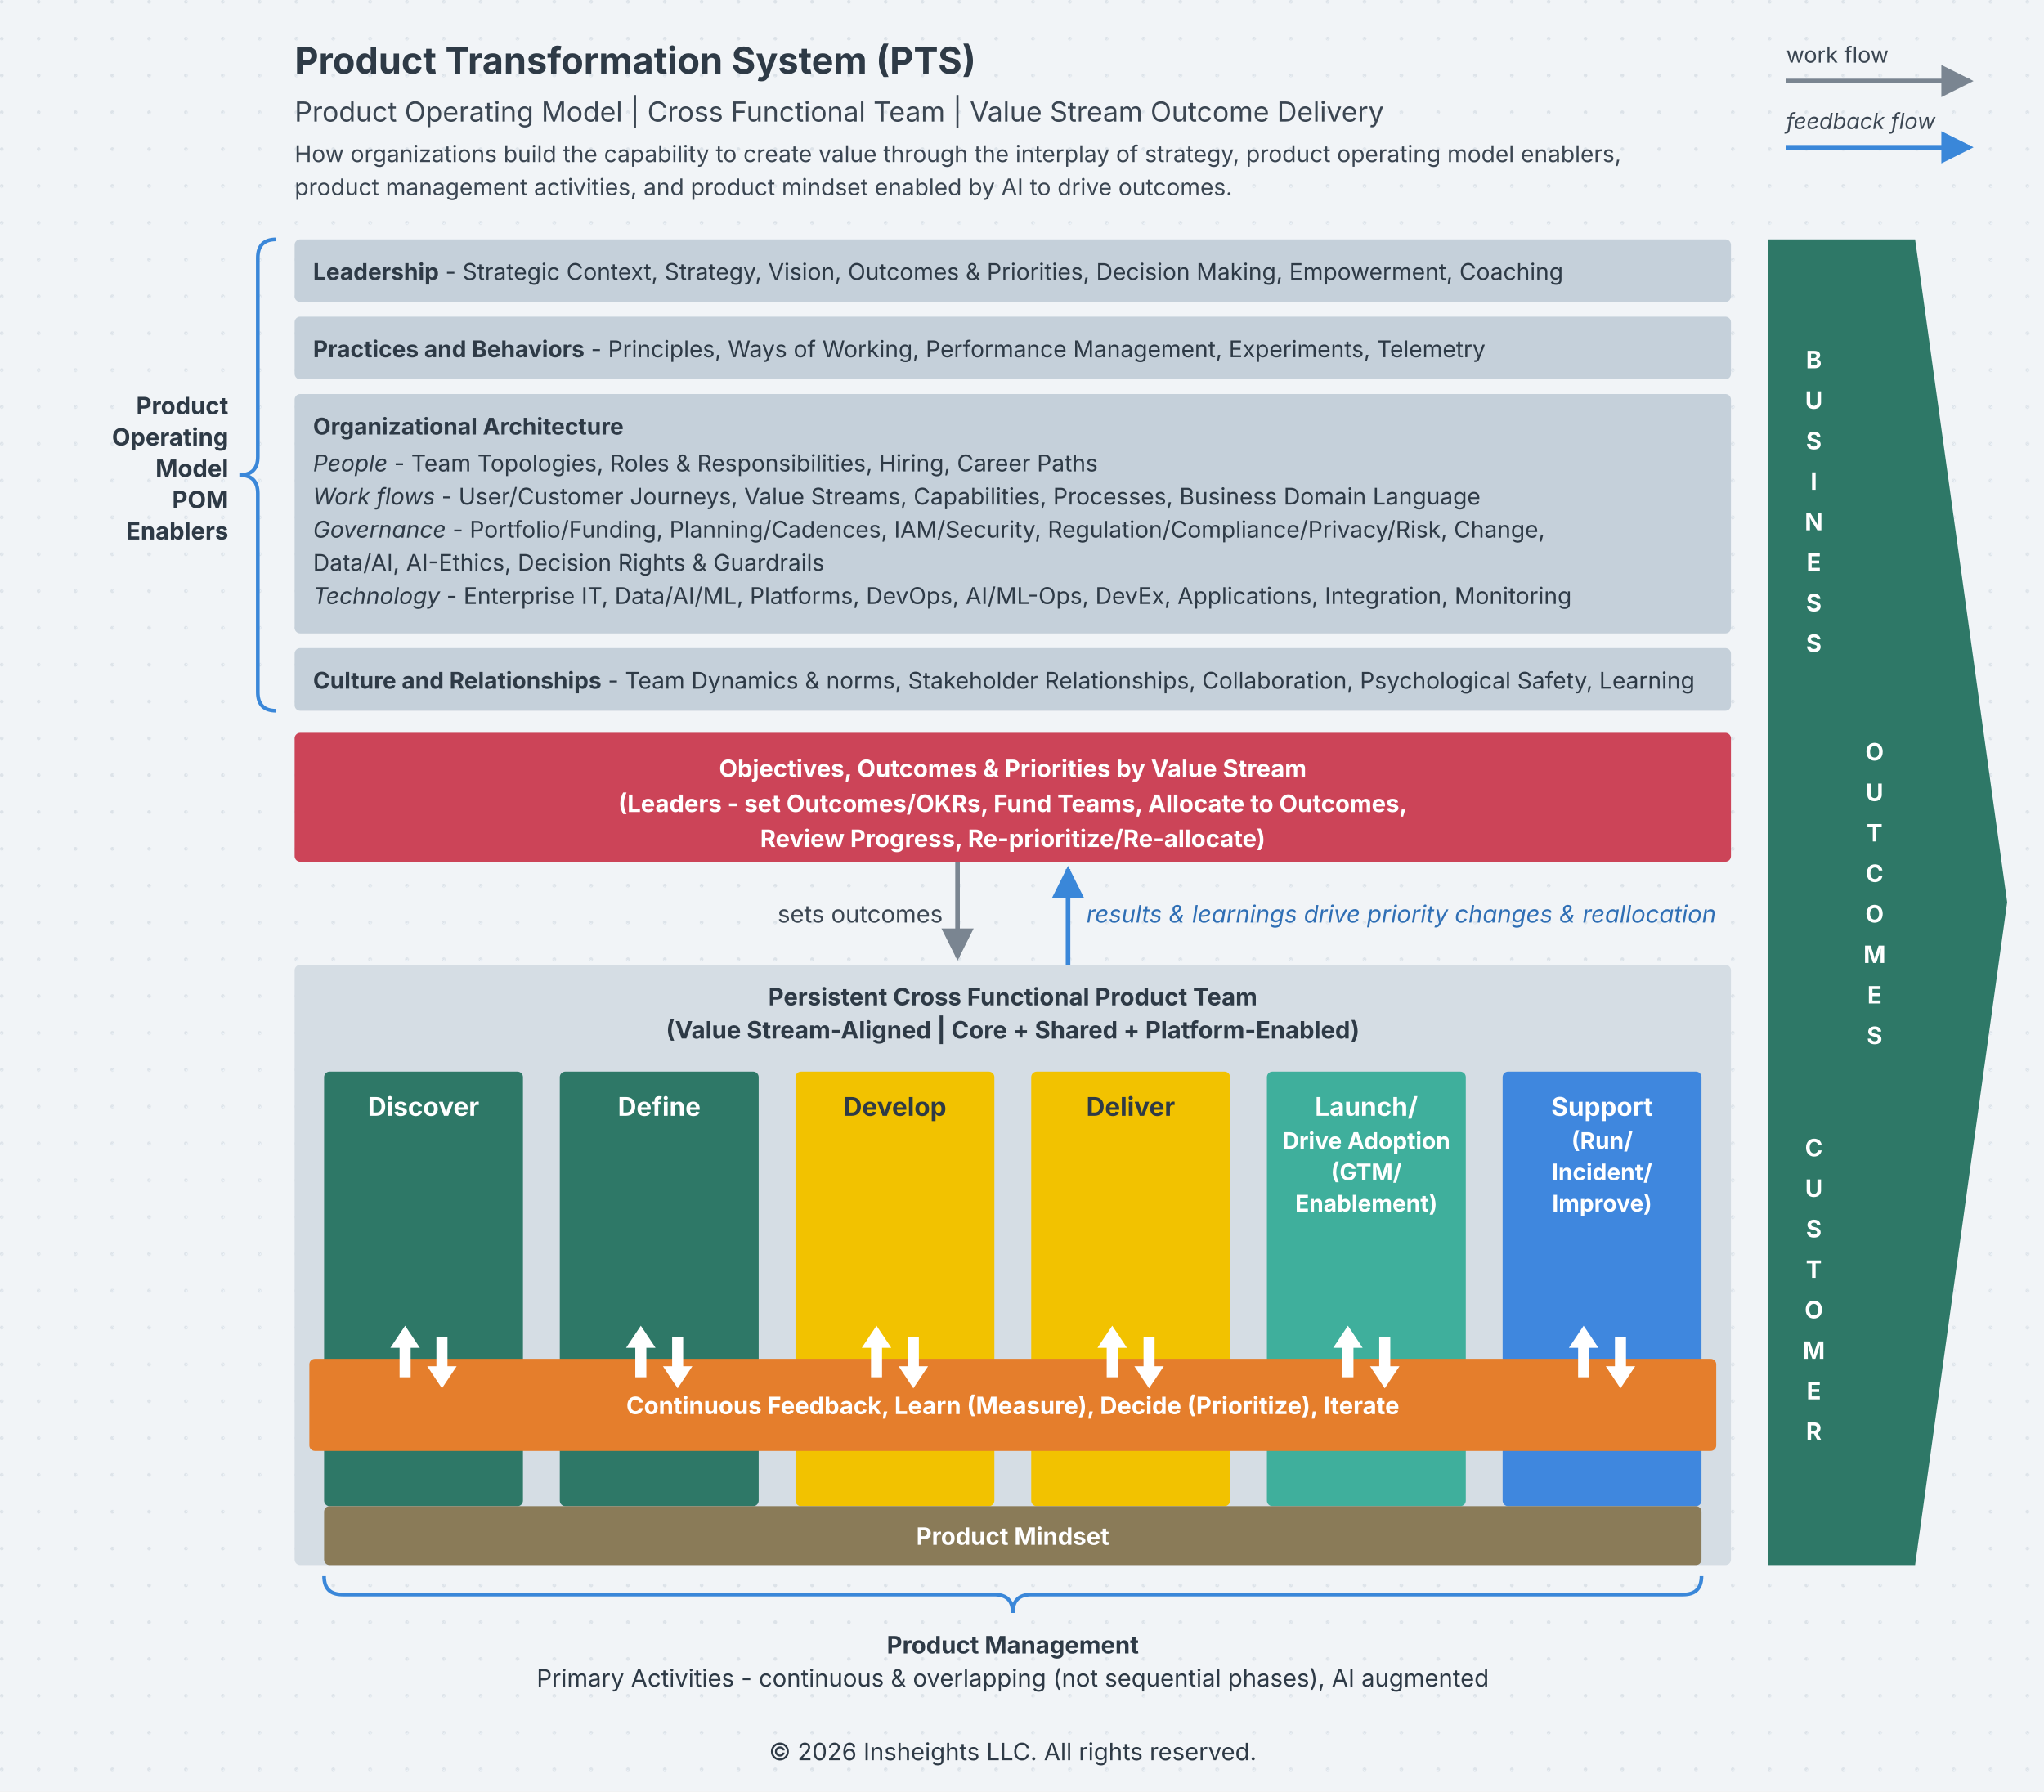
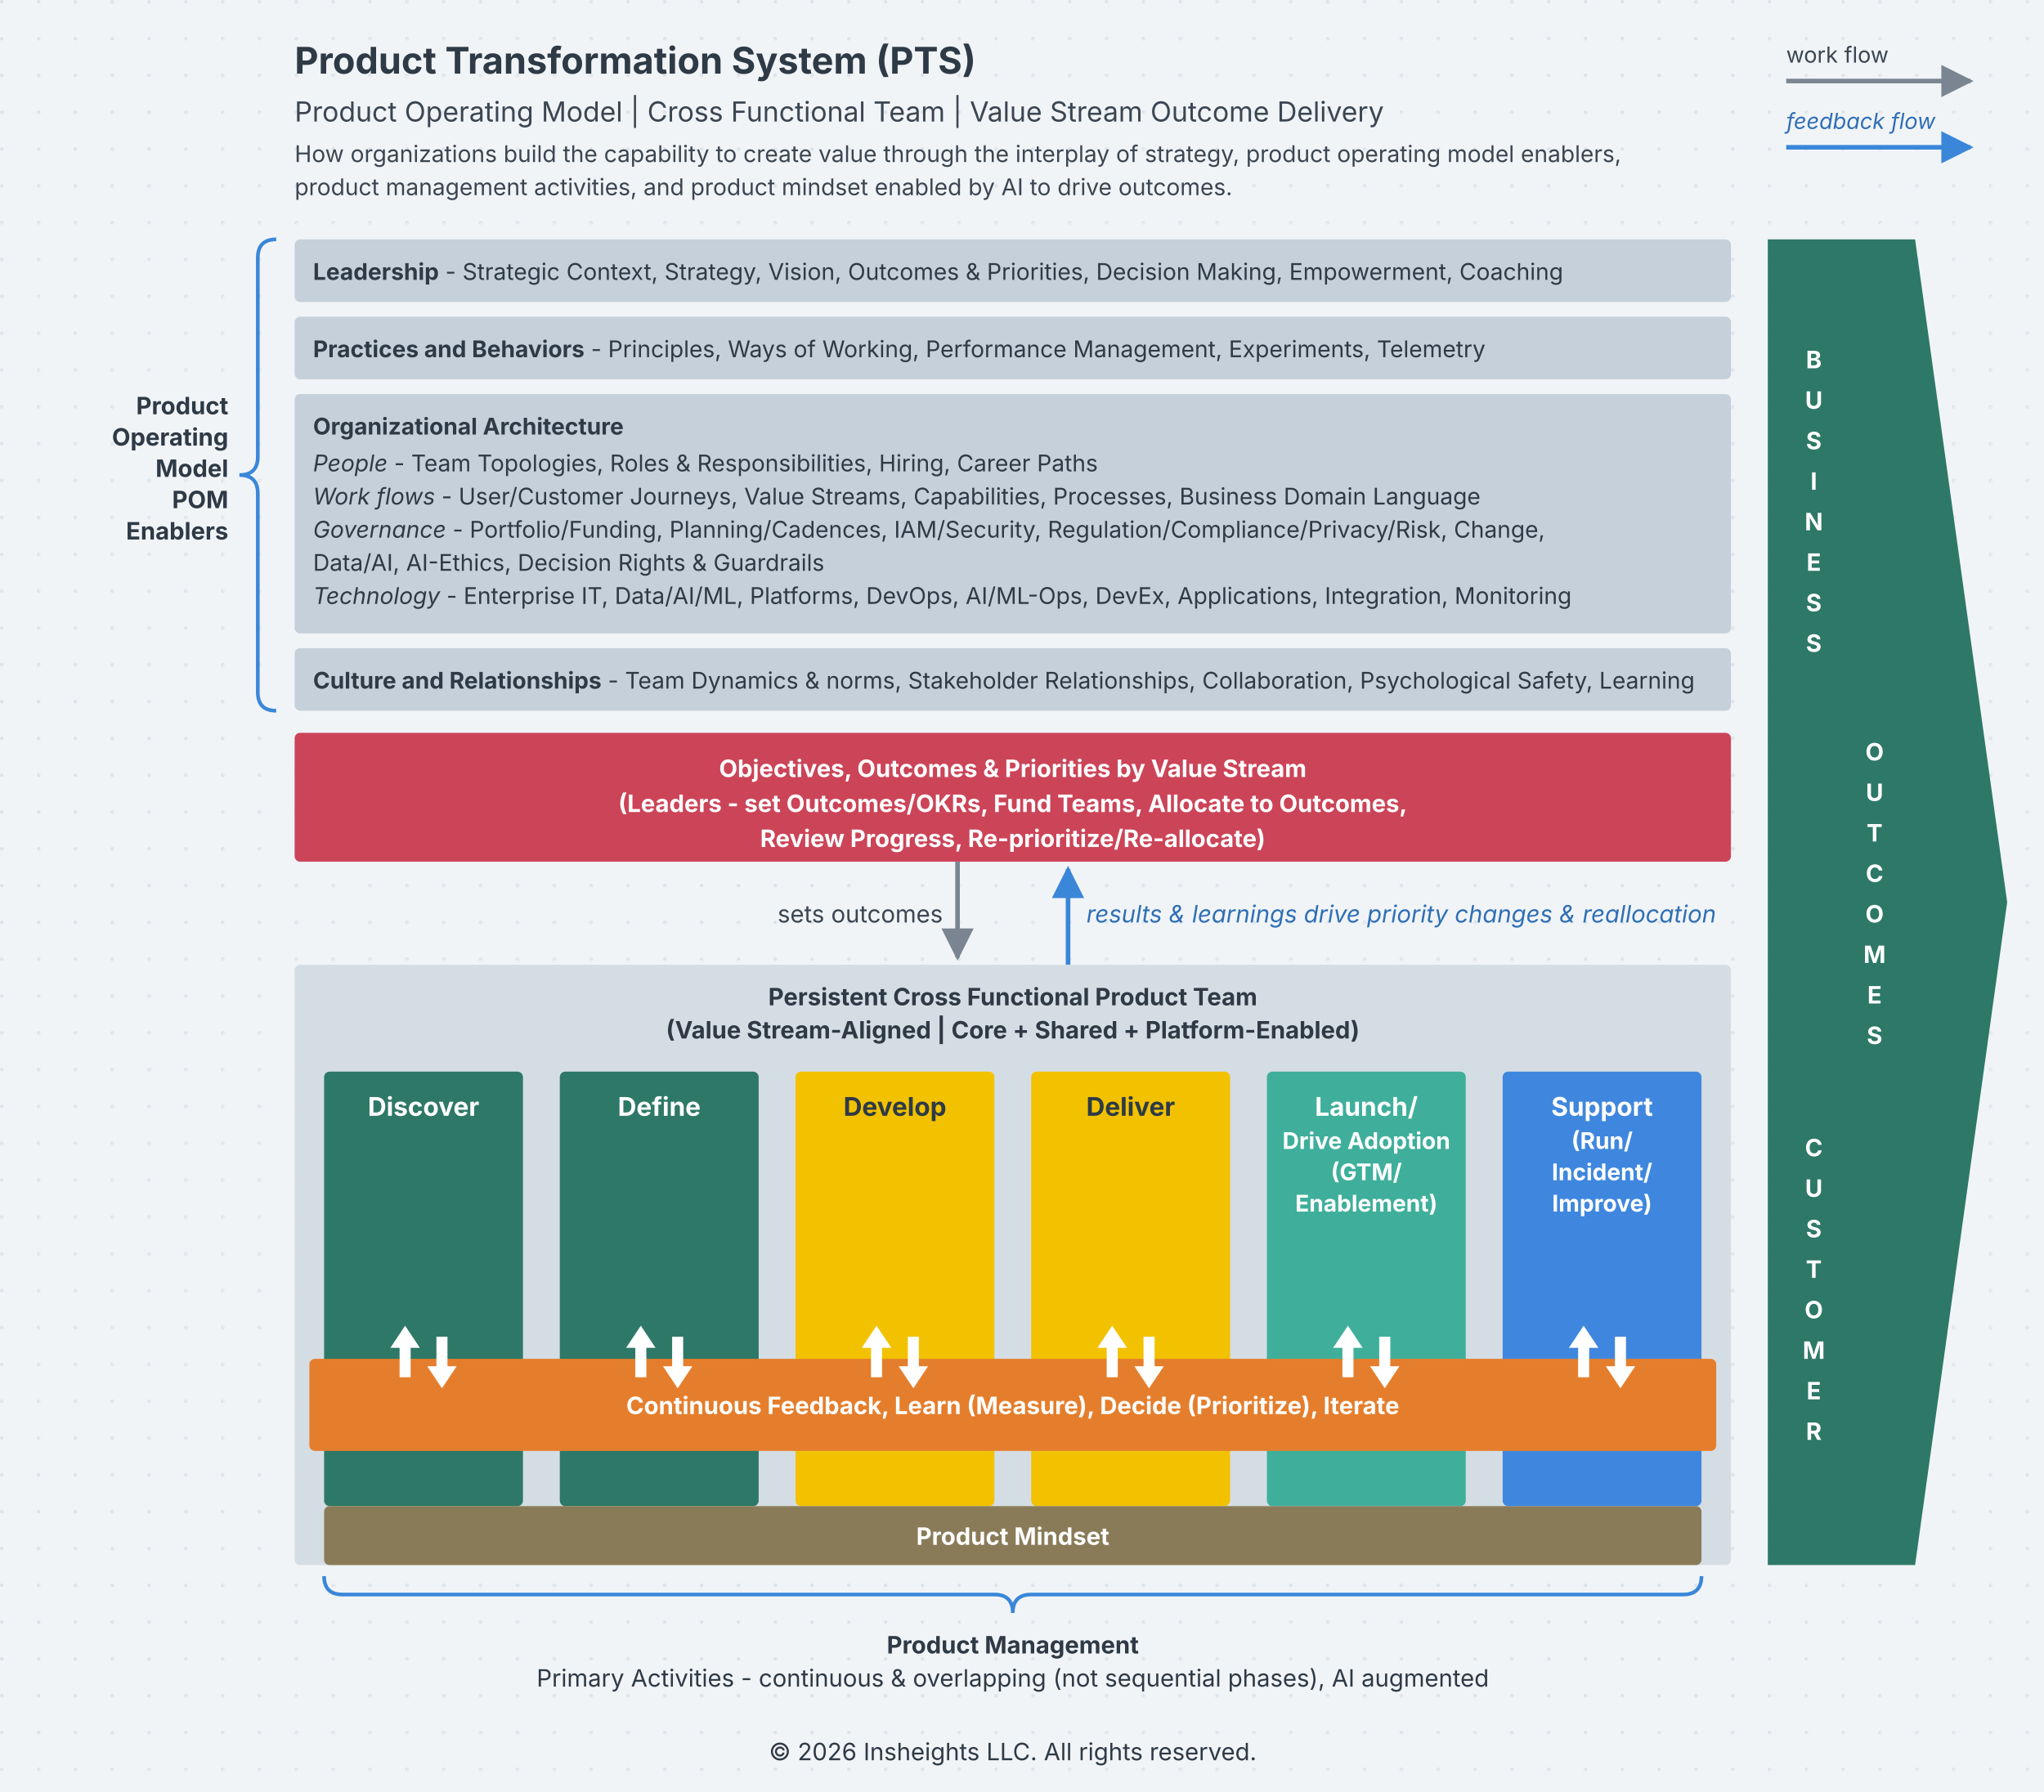
<svg xmlns="http://www.w3.org/2000/svg" width="1110" height="973" viewBox="0 0 1110 973" font-family="Inter, 'Segoe UI', Roboto, Helvetica, Arial, sans-serif">
  <defs>
    <pattern id="dots" width="20" height="20" patternUnits="userSpaceOnUse">
      <circle cx="1" cy="1" r="1" fill="#DCE2E8" />
    </pattern>
    <marker id="ag" viewBox="0 0 10 10" refX="9" refY="5" markerWidth="7" markerHeight="7" orient="auto-start-reverse">
      <path d="M0,0 L10,5 L0,10 z" fill="#7A8591" />
    </marker>
    <marker id="ab" viewBox="0 0 10 10" refX="9" refY="5" markerWidth="7" markerHeight="7" orient="auto-start-reverse">
      <path d="M0,0 L10,5 L0,10 z" fill="#3A87D9" />
    </marker>
    <marker id="aw" viewBox="0 0 10 10" refX="9" refY="5" markerWidth="4" markerHeight="4" orient="auto-start-reverse">
      <path d="M0,0 L10,5 L0,10 z" fill="#FFFFFF" />
    </marker>
    <style>
      .work  { fill: none; stroke: #7A8591; stroke-width: 2.5; marker-end: url(#ag); }
      .fb    { fill: none; stroke: #3A87D9; stroke-width: 2.5; marker-end: url(#ab); }
      .lblf  { font-size: 13px; fill: #2F6FB5; font-style: italic; }
      .wa    { fill: none; stroke: #FFFFFF; stroke-width: 4; marker-end: url(#aw); }
      .brace { fill: none; stroke: #3A87D9; stroke-width: 2; }
      .lbl   { font-size: 13px; fill: #3B4652; }
      .h     { font-size: 13px; font-weight: 700; }
      .t     { font-size: 13px; }
      .s     { font-size: 12.5px; }
      .dark  { fill: #2E3A46; }
      .wht   { fill: #FFFFFF; }
      .ph    { font-size: 14px; font-weight: 700; text-anchor: middle; }
      .phs   { font-size: 12.5px; font-weight: 700; text-anchor: middle; }
      .chev  { font-size: 13px; font-weight: 700; fill: #FFFFFF; text-anchor: middle; }
    </style>
  </defs>
  <rect width="1110" height="973" fill="#F1F4F7" />
  <rect width="1110" height="973" fill="url(#dots)" />
  <text x="160" y="40" font-size="20" font-weight="700" fill="#2E3A46">Product Transformation System (PTS)</text>
  <text x="160" y="66" font-size="15" fill="#3B4652">Product Operating Model | Cross Functional Team | Value Stream Outcome Delivery</text>
  <text x="160" y="88" font-size="12.5" fill="#3B4652">How organizations build the capability to create value through the interplay of strategy, product operating model enablers,</text>
  <text x="160" y="106" font-size="12.5" fill="#3B4652">product management activities, and product mindset enabled by AI to drive outcomes.</text>
  <path class="brace" d="M150,130 Q140,130 140,140 V248 Q140,258 130,258 Q140,258 140,268 V376 Q140,386 150,386" />
  <text class="h dark" x="124" y="225" text-anchor="end">Product</text>
  <text class="h dark" x="124" y="242" text-anchor="end">Operating</text>
  <text class="h dark" x="124" y="259" text-anchor="end">Model</text>
  <text class="h dark" x="124" y="276" text-anchor="end">POM</text>
  <text class="h dark" x="124" y="293" text-anchor="end">Enablers</text>
  <rect x="160" y="130" width="780" height="34" rx="3" fill="#C5D0DA" />
  <text class="s dark" x="170" y="152">
    <tspan font-weight="700">Leadership</tspan> - Strategic Context, Strategy, Vision, Outcomes &amp; Priorities, Decision Making, Empowerment, Coaching</text>
  <rect x="160" y="172" width="780" height="34" rx="3" fill="#C5D0DA" />
  <text class="s dark" x="170" y="194">
    <tspan font-weight="700">Practices and Behaviors</tspan> - Principles, Ways of Working, Performance Management, Experiments, Telemetry</text>
  <rect x="160" y="214" width="780" height="130" rx="3" fill="#C5D0DA" />
  <text class="s dark" x="170" y="236" font-weight="700">Organizational Architecture</text>
  <text class="s dark" x="170" y="256">
    <tspan font-style="italic">People</tspan> - Team Topologies, Roles &amp; Responsibilities, Hiring, Career Paths</text>
  <text class="s dark" x="170" y="274">
    <tspan font-style="italic">Work flows</tspan> - User/Customer Journeys, Value Streams, Capabilities, Processes, Business Domain Language</text>
  <text class="s dark" x="170" y="292">
    <tspan font-style="italic">Governance</tspan> - Portfolio/Funding, Planning/Cadences, IAM/Security, Regulation/Compliance/Privacy/Risk, Change,</text>
  <text class="s dark" x="170" y="310">Data/AI, AI-Ethics, Decision Rights &amp; Guardrails</text>
  <text class="s dark" x="170" y="328">
    <tspan font-style="italic">Technology</tspan> - Enterprise IT, Data/AI/ML, Platforms, DevOps, AI/ML-Ops, DevEx, Applications, Integration, Monitoring</text>
  <rect x="160" y="352" width="780" height="34" rx="3" fill="#C5D0DA" />
  <text class="s dark" x="170" y="374">
    <tspan font-weight="700">Culture and Relationships</tspan> - Team Dynamics &amp; norms, Stakeholder Relationships, Collaboration, Psychological Safety, Learning</text>
  <g transform="translate(0,-18)">
    <rect x="160" y="416" width="780" height="70" rx="3" fill="#CC4458" />
    <text class="h wht" x="550" y="440" text-anchor="middle">Objectives, Outcomes &amp; Priorities by Value Stream</text>
    <text class="h wht" x="550" y="459" text-anchor="middle">(Leaders - set Outcomes/OKRs, Fund Teams, Allocate to Outcomes,</text>
    <text class="h wht" x="550" y="478" text-anchor="middle">Review Progress, Re-prioritize/Re-allocate)</text>
    <path class="work" d="M520,486 V538" />
    <text class="lbl" x="512" y="519" text-anchor="end">sets outcomes</text>
    <path class="fb" d="M580,542 V490" />
    <text class="lblf" x="590" y="519">results &amp; learnings drive priority changes &amp; reallocation</text>
    <rect x="160" y="542" width="780" height="326" rx="3" fill="#D5DDE4" />
    <text class="h dark" x="550" y="564" text-anchor="middle">Persistent Cross Functional Product Team</text>
    <text class="h dark" x="550" y="582" text-anchor="middle">(Value Stream-Aligned | Core + Shared + Platform-Enabled)</text>
    <rect x="176" y="600" width="108" height="236" rx="3" fill="#2E7867" />
    <text class="ph wht" x="230" y="624">Discover</text>
    <rect x="304" y="600" width="108" height="236" rx="3" fill="#2E7867" />
    <text class="ph wht" x="358" y="624">Define</text>
    <rect x="432" y="600" width="108" height="236" rx="3" fill="#F2C200" />
    <text class="ph dark" x="486" y="624">Develop</text>
    <rect x="560" y="600" width="108" height="236" rx="3" fill="#F2C200" />
    <text class="ph dark" x="614" y="624">Deliver</text>
    <rect x="688" y="600" width="108" height="236" rx="3" fill="#3FAF9C" />
    <text class="ph wht" x="742" y="624">Launch/</text>
    <text class="phs wht" x="742" y="642">Drive Adoption</text>
    <text class="phs wht" x="742" y="659">(GTM/</text>
    <text class="phs wht" x="742" y="676">Enablement)</text>
    <rect x="816" y="600" width="108" height="236" rx="3" fill="#3F87DE" />
    <text class="ph wht" x="870" y="624">Support</text>
    <text class="phs wht" x="870" y="642">(Run/</text>
    <text class="phs wht" x="870" y="659">Incident/</text>
    <text class="phs wht" x="870" y="676">Improve)</text>
    <rect x="168" y="756" width="764" height="50" rx="3" fill="#E57E2C" />
    <text class="h wht" x="550" y="786" text-anchor="middle" font-size="14">Continuous Feedback, Learn (Measure), Decide (Prioritize), Iterate</text>
    <g fill="#FFFFFF">
      <polygon points="220,738 228,750 223,750 223,766 217,766 217,750 212,750" />
      <polygon points="237,744 243,744 243,760 248,760 240,772 232,760 237,760" />
      <polygon points="348,738 356,750 351,750 351,766 345,766 345,750 340,750" />
      <polygon points="365,744 371,744 371,760 376,760 368,772 360,760 365,760" />
      <polygon points="476,738 484,750 479,750 479,766 473,766 473,750 468,750" />
      <polygon points="493,744 499,744 499,760 504,760 496,772 488,760 493,760" />
      <polygon points="604,738 612,750 607,750 607,766 601,766 601,750 596,750" />
      <polygon points="621,744 627,744 627,760 632,760 624,772 616,760 621,760" />
      <polygon points="732,738 740,750 735,750 735,766 729,766 729,750 724,750" />
      <polygon points="749,744 755,744 755,760 760,760 752,772 744,760 749,760" />
      <polygon points="860,738 868,750 863,750 863,766 857,766 857,750 852,750" />
      <polygon points="877,744 883,744 883,760 888,760 880,772 872,760 877,760" />
    </g>
    <rect x="176" y="836" width="748" height="32" rx="3" fill="#8A7B58" />
    <text class="h wht" x="550" y="857" text-anchor="middle">Product Mindset</text>
    <path class="brace" d="M176,874 Q176,884 186,884 H540 Q550,884 550,894 Q550,884 560,884 H914 Q924,884 924,874" />
    <text class="h dark" x="550" y="916" text-anchor="middle">Product Management</text>
    <text class="t dark" x="550" y="934" text-anchor="middle">Primary Activities - continuous &amp; overlapping (not sequential phases), AI augmented</text>
  </g>
  <polygon points="960,130 1040,130 1090,490 1040,850 960,850" fill="#2E7867" />
  <g class="chev">
    <text x="985" y="200">B</text>
    <text x="985" y="222">U</text>
    <text x="985" y="244">S</text>
    <text x="985" y="266">I</text>
    <text x="985" y="288">N</text>
    <text x="985" y="310">E</text>
    <text x="985" y="332">S</text>
    <text x="985" y="354">S</text>
    <g transform="translate(0,-16)">
      <text x="1018" y="429">O</text>
      <text x="1018" y="451">U</text>
      <text x="1018" y="473">T</text>
      <text x="1018" y="495">C</text>
      <text x="1018" y="517">O</text>
      <text x="1018" y="539">M</text>
      <text x="1018" y="561">E</text>
      <text x="1018" y="583">S</text>
    </g>
    <g transform="translate(0,-32)">
      <text x="985" y="660">C</text>
      <text x="985" y="682">U</text>
      <text x="985" y="704">S</text>
      <text x="985" y="726">T</text>
      <text x="985" y="748">O</text>
      <text x="985" y="770">M</text>
      <text x="985" y="792">E</text>
      <text x="985" y="814">R</text>
    </g>
  </g>
  <g transform="translate(0,-18)">
    <text x="970" y="52" font-size="12" fill="#3B4652">work flow</text>
    <path class="work" d="M970,62 H1070" />
-     <text x="970" y="88" font-size="12" fill="#3B4652" font-style="italic">feedback flow</text>
+     <text x="970" y="88" font-size="12" fill="#2F6FB5" font-style="italic">feedback flow</text>
    <path class="fb" d="M970,98 H1070" />
    <text x="550" y="974" font-size="13" fill="#2E3A46" text-anchor="middle">© 2026 Insheights LLC. All rights reserved.</text>
  </g>
</svg>
